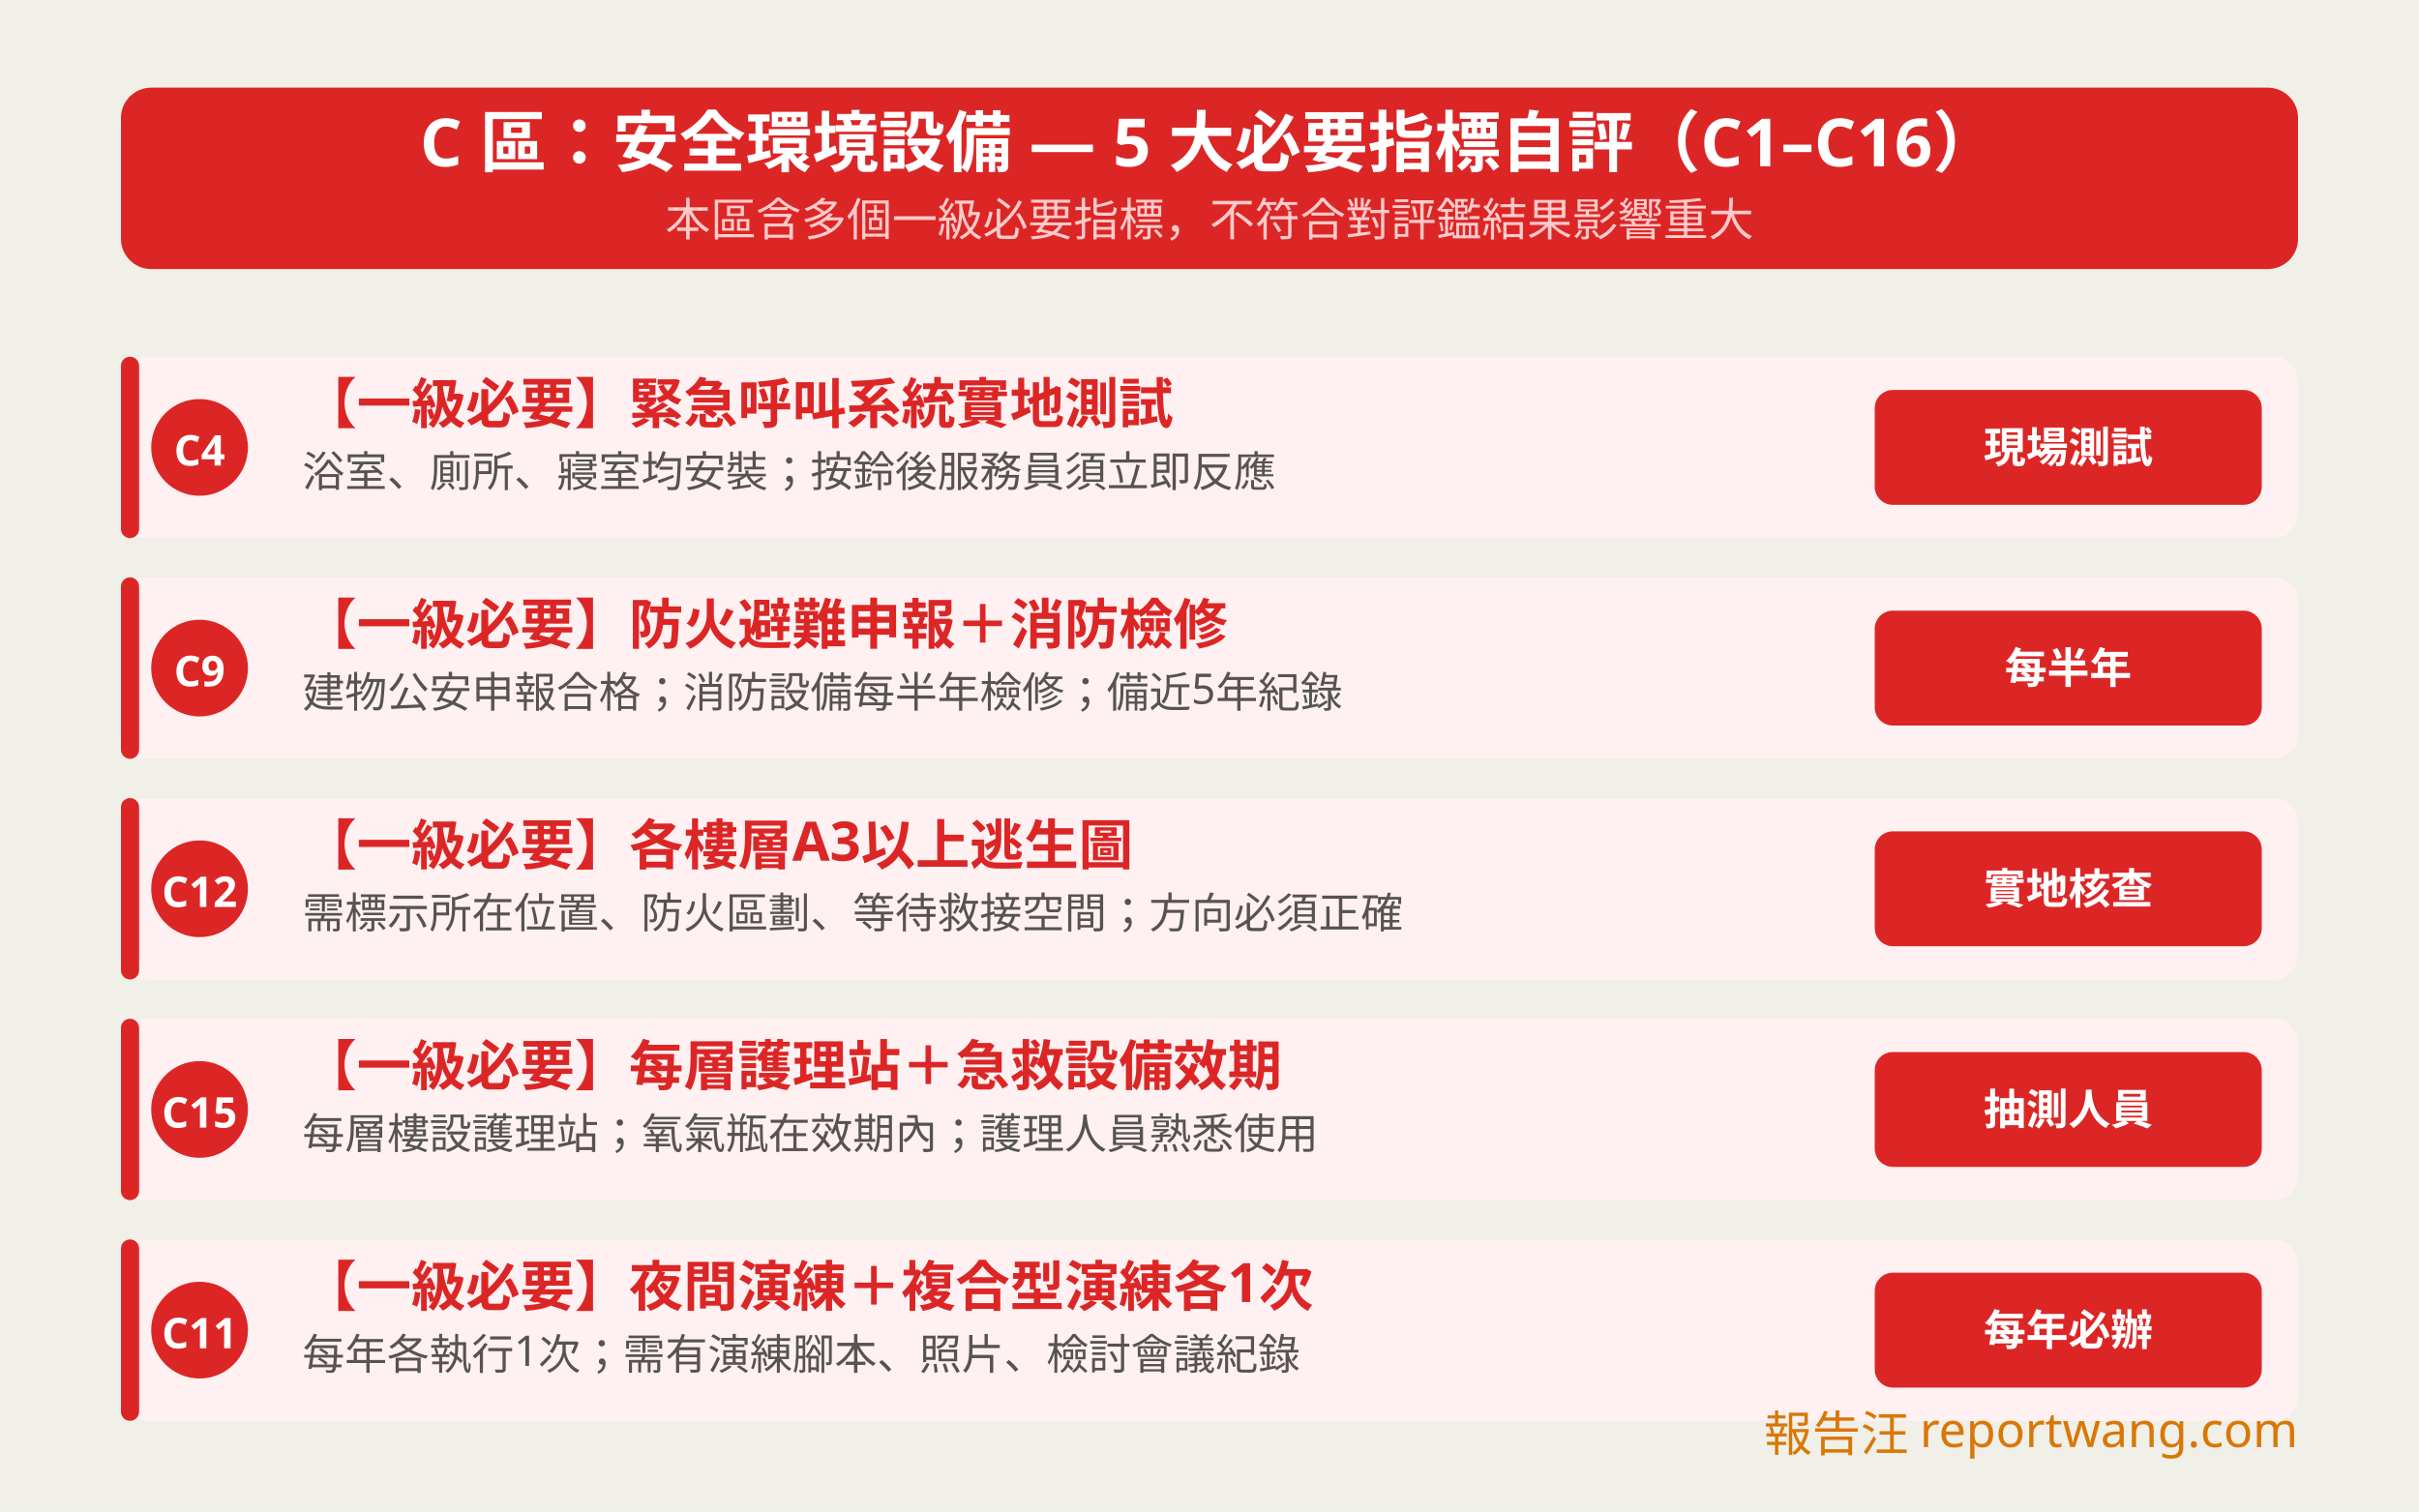
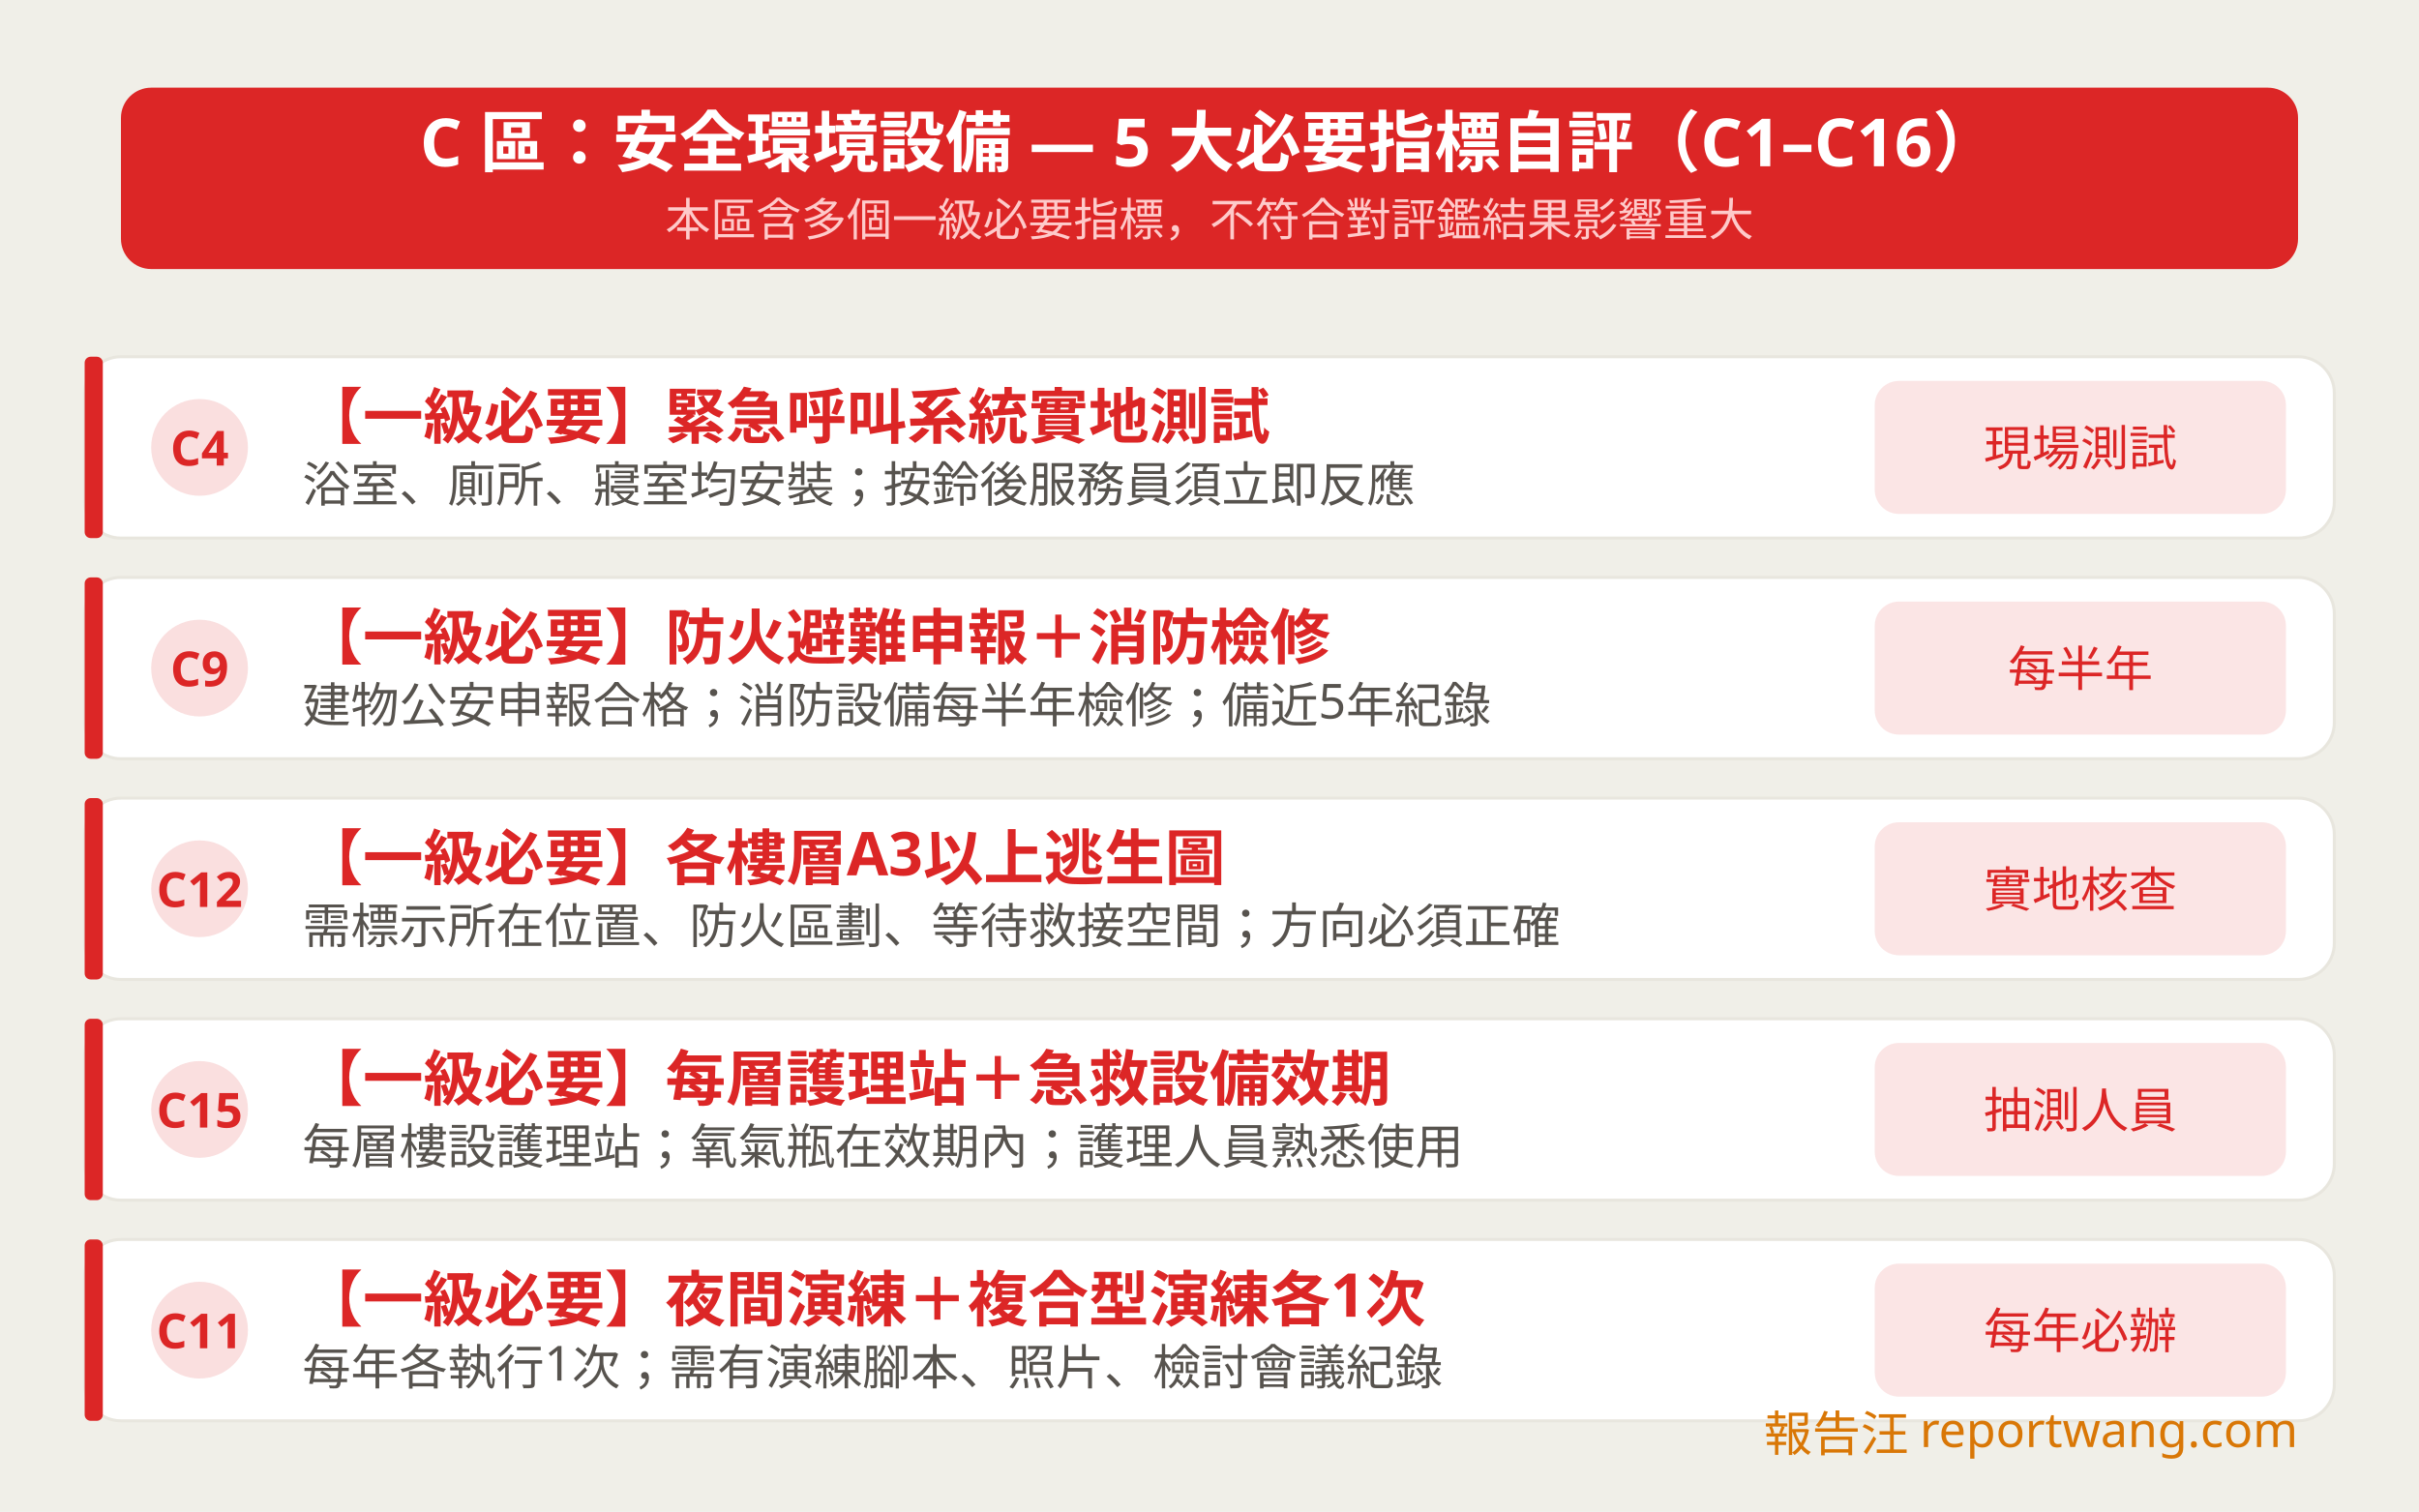
- <svg xmlns="http://www.w3.org/2000/svg" width="800" height="500" viewBox="0 0 800 500">
+ <svg xmlns="http://www.w3.org/2000/svg" width="800" height="500" viewBox="0 0 800 500" font-family="'Noto Sans TC', sans-serif">
  <rect width="800" height="500" fill="#f0efe8" />
  <rect x="40" y="29" width="720" height="60" rx="10" fill="#dc2626" />
-   <text x="400" y="55" font-size="22" font-weight="700" fill="#ffffff" font-family="sans-serif" text-anchor="middle">C 區：安全環境設備 — 5 大必要指標自評（C1–C16）</text>
-   <text x="400" y="78" font-size="15" fill="#fecaca" font-family="sans-serif" text-anchor="middle">本區含多個一級必要指標，不符合對評鑑結果影響重大</text>
-   <rect x="40" y="118" width="720" height="60" rx="8" fill="#fff1f2" />
-   <rect x="40" y="118" width="6" height="60" rx="3" fill="#dc2626" />
-   <circle cx="66" cy="148" r="16" fill="#dc2626" />
-   <text x="66" y="154" font-size="14" font-weight="700" fill="#ffffff" font-family="sans-serif" text-anchor="middle">C4</text>
-   <text x="100" y="140" font-size="18" font-weight="700" fill="#dc2626" font-family="sans-serif">【一級必要】緊急呼叫系統實地測試</text>
-   <text x="100" y="161" font-size="14" fill="#57534e" font-family="sans-serif">浴室、廁所、寢室均安裝；按鈴後服務員須立即反應</text>
-   <rect x="620" y="129" width="128" height="38" rx="6" fill="#dc2626" />
-   <text x="684" y="153" font-size="14" font-weight="700" fill="#ffffff" font-family="sans-serif" text-anchor="middle">現場測試</text>
-   <rect x="40" y="191" width="720" height="60" rx="8" fill="#fff1f2" />
-   <rect x="40" y="191" width="6" height="60" rx="3" fill="#dc2626" />
-   <circle cx="66" cy="221" r="16" fill="#dc2626" />
-   <text x="66" y="227" font-size="14" font-weight="700" fill="#ffffff" font-family="sans-serif" text-anchor="middle">C9</text>
-   <text x="100" y="213" font-size="18" font-weight="700" fill="#dc2626" font-family="sans-serif">【一級必要】防火避難申報＋消防檢修</text>
-   <text x="100" y="234" font-size="14" fill="#57534e" font-family="sans-serif">建物公安申報合格；消防設備每半年檢修；備近5年紀錄</text>
-   <rect x="620" y="202" width="128" height="38" rx="6" fill="#dc2626" />
-   <text x="684" y="226" font-size="14" font-weight="700" fill="#ffffff" font-family="sans-serif" text-anchor="middle">每半年</text>
-   <rect x="40" y="264" width="720" height="60" rx="8" fill="#fff1f2" />
-   <rect x="40" y="264" width="6" height="60" rx="3" fill="#dc2626" />
-   <circle cx="66" cy="294" r="16" fill="#dc2626" />
-   <text x="66" y="300" font-size="14" font-weight="700" fill="#ffffff" font-family="sans-serif" text-anchor="middle">C12</text>
-   <text x="100" y="286" font-size="18" font-weight="700" fill="#dc2626" font-family="sans-serif">【一級必要】各樓層A3以上逃生圖</text>
-   <text x="100" y="307" font-size="14" fill="#57534e" font-family="sans-serif">需標示所在位置、防火區劃、等待救接空間；方向必須正確</text>
-   <rect x="620" y="275" width="128" height="38" rx="6" fill="#dc2626" />
-   <text x="684" y="299" font-size="14" font-weight="700" fill="#ffffff" font-family="sans-serif" text-anchor="middle">實地核查</text>
-   <rect x="40" y="337" width="720" height="60" rx="8" fill="#fff1f2" />
-   <rect x="40" y="337" width="6" height="60" rx="3" fill="#dc2626" />
-   <circle cx="66" cy="367" r="16" fill="#dc2626" />
-   <text x="66" y="373" font-size="14" font-weight="700" fill="#ffffff" font-family="sans-serif" text-anchor="middle">C15</text>
-   <text x="100" y="359" font-size="18" font-weight="700" fill="#dc2626" font-family="sans-serif">【一級必要】每層護理站＋急救設備效期</text>
-   <text x="100" y="380" font-size="14" fill="#57534e" font-family="sans-serif">每層樓設護理站；氧氣瓶在效期內；護理人員熟悉使用</text>
-   <rect x="620" y="348" width="128" height="38" rx="6" fill="#dc2626" />
-   <text x="684" y="372" font-size="14" font-weight="700" fill="#ffffff" font-family="sans-serif" text-anchor="middle">抽測人員</text>
-   <rect x="40" y="410" width="720" height="60" rx="8" fill="#fff1f2" />
-   <rect x="40" y="410" width="6" height="60" rx="3" fill="#dc2626" />
-   <circle cx="66" cy="440" r="16" fill="#dc2626" />
-   <text x="66" y="446" font-size="14" font-weight="700" fill="#ffffff" font-family="sans-serif" text-anchor="middle">C11</text>
-   <text x="100" y="432" font-size="18" font-weight="700" fill="#dc2626" font-family="sans-serif">【一級必要】夜間演練＋複合型演練各1次</text>
-   <text x="100" y="453" font-size="14" fill="#57534e" font-family="sans-serif">每年各執行1次；需有演練腳本、照片、檢討會議紀錄</text>
-   <rect x="620" y="421" width="128" height="38" rx="6" fill="#dc2626" />
-   <text x="684" y="445" font-size="14" font-weight="700" fill="#ffffff" font-family="sans-serif" text-anchor="middle">每年必辦</text>
-   <text x="760" y="480" font-size="16" fill="#d97706" text-anchor="end" font-weight="400" font-family="sans-serif">報告汪 reportwang.com</text>
+   <text x="400" y="55" font-size="22" font-weight="700" fill="#ffffff" text-anchor="middle">C 區：安全環境設備 — 5 大必要指標自評（C1–C16）</text>
+   <text x="400" y="78" font-size="15" fill="#fecaca" text-anchor="middle">本區含多個一級必要指標，不符合對評鑑結果影響重大</text>
+   <rect x="28" y="118" width="744" height="60" rx="12" fill="white" stroke="#e8e6de" stroke-width="1" />
+   <rect x="28" y="118" width="6" height="60" rx="2" fill="#dc2626" />
+   <circle cx="66" cy="148" r="16" fill="#dc2626" opacity="0.15" />
+   <text x="66" y="154" font-size="16" font-weight="900" fill="#dc2626" text-anchor="middle">C4</text>
+   <text x="100" y="145" font-size="20" font-weight="700" fill="#dc2626">【一級必要】緊急呼叫系統實地測試</text>
+   <text x="100" y="166" font-size="16" fill="#57534e">浴室、廁所、寢室均安裝；按鈴後服務員須立即反應</text>
+   <rect x="620" y="126" width="136" height="44" rx="8" fill="#dc2626" opacity="0.12" />
+   <text x="688" y="154" font-size="16" fill="#dc2626" text-anchor="middle">現場測試</text>
+   <rect x="28" y="191" width="744" height="60" rx="12" fill="white" stroke="#e8e6de" stroke-width="1" />
+   <rect x="28" y="191" width="6" height="60" rx="2" fill="#dc2626" />
+   <circle cx="66" cy="221" r="16" fill="#dc2626" opacity="0.15" />
+   <text x="66" y="227" font-size="16" font-weight="900" fill="#dc2626" text-anchor="middle">C9</text>
+   <text x="100" y="218" font-size="20" font-weight="700" fill="#dc2626">【一級必要】防火避難申報＋消防檢修</text>
+   <text x="100" y="239" font-size="16" fill="#57534e">建物公安申報合格；消防設備每半年檢修；備近5年紀錄</text>
+   <rect x="620" y="199" width="136" height="44" rx="8" fill="#dc2626" opacity="0.12" />
+   <text x="688" y="227" font-size="16" fill="#dc2626" text-anchor="middle">每半年</text>
+   <rect x="28" y="264" width="744" height="60" rx="12" fill="white" stroke="#e8e6de" stroke-width="1" />
+   <rect x="28" y="264" width="6" height="60" rx="2" fill="#dc2626" />
+   <circle cx="66" cy="294" r="16" fill="#dc2626" opacity="0.15" />
+   <text x="66" y="300" font-size="16" font-weight="900" fill="#dc2626" text-anchor="middle">C12</text>
+   <text x="100" y="291" font-size="20" font-weight="700" fill="#dc2626">【一級必要】各樓層A3以上逃生圖</text>
+   <text x="100" y="312" font-size="16" fill="#57534e">需標示所在位置、防火區劃、等待救接空間；方向必須正確</text>
+   <rect x="620" y="272" width="136" height="44" rx="8" fill="#dc2626" opacity="0.12" />
+   <text x="688" y="300" font-size="16" fill="#dc2626" text-anchor="middle">實地核查</text>
+   <rect x="28" y="337" width="744" height="60" rx="12" fill="white" stroke="#e8e6de" stroke-width="1" />
+   <rect x="28" y="337" width="6" height="60" rx="2" fill="#dc2626" />
+   <circle cx="66" cy="367" r="16" fill="#dc2626" opacity="0.15" />
+   <text x="66" y="373" font-size="16" font-weight="900" fill="#dc2626" text-anchor="middle">C15</text>
+   <text x="100" y="364" font-size="20" font-weight="700" fill="#dc2626">【一級必要】每層護理站＋急救設備效期</text>
+   <text x="100" y="385" font-size="16" fill="#57534e">每層樓設護理站；氧氣瓶在效期內；護理人員熟悉使用</text>
+   <rect x="620" y="345" width="136" height="44" rx="8" fill="#dc2626" opacity="0.12" />
+   <text x="688" y="373" font-size="16" fill="#dc2626" text-anchor="middle">抽測人員</text>
+   <rect x="28" y="410" width="744" height="60" rx="12" fill="white" stroke="#e8e6de" stroke-width="1" />
+   <rect x="28" y="410" width="6" height="60" rx="2" fill="#dc2626" />
+   <circle cx="66" cy="440" r="16" fill="#dc2626" opacity="0.15" />
+   <text x="66" y="446" font-size="16" font-weight="900" fill="#dc2626" text-anchor="middle">C11</text>
+   <text x="100" y="437" font-size="20" font-weight="700" fill="#dc2626">【一級必要】夜間演練＋複合型演練各1次</text>
+   <text x="100" y="458" font-size="16" fill="#57534e">每年各執行1次；需有演練腳本、照片、檢討會議紀錄</text>
+   <rect x="620" y="418" width="136" height="44" rx="8" fill="#dc2626" opacity="0.12" />
+   <text x="688" y="446" font-size="16" fill="#dc2626" text-anchor="middle">每年必辦</text>
+   <text x="760" y="480" font-size="16" fill="#d97706" text-anchor="end" font-weight="400">報告汪 reportwang.com</text>
</svg>
